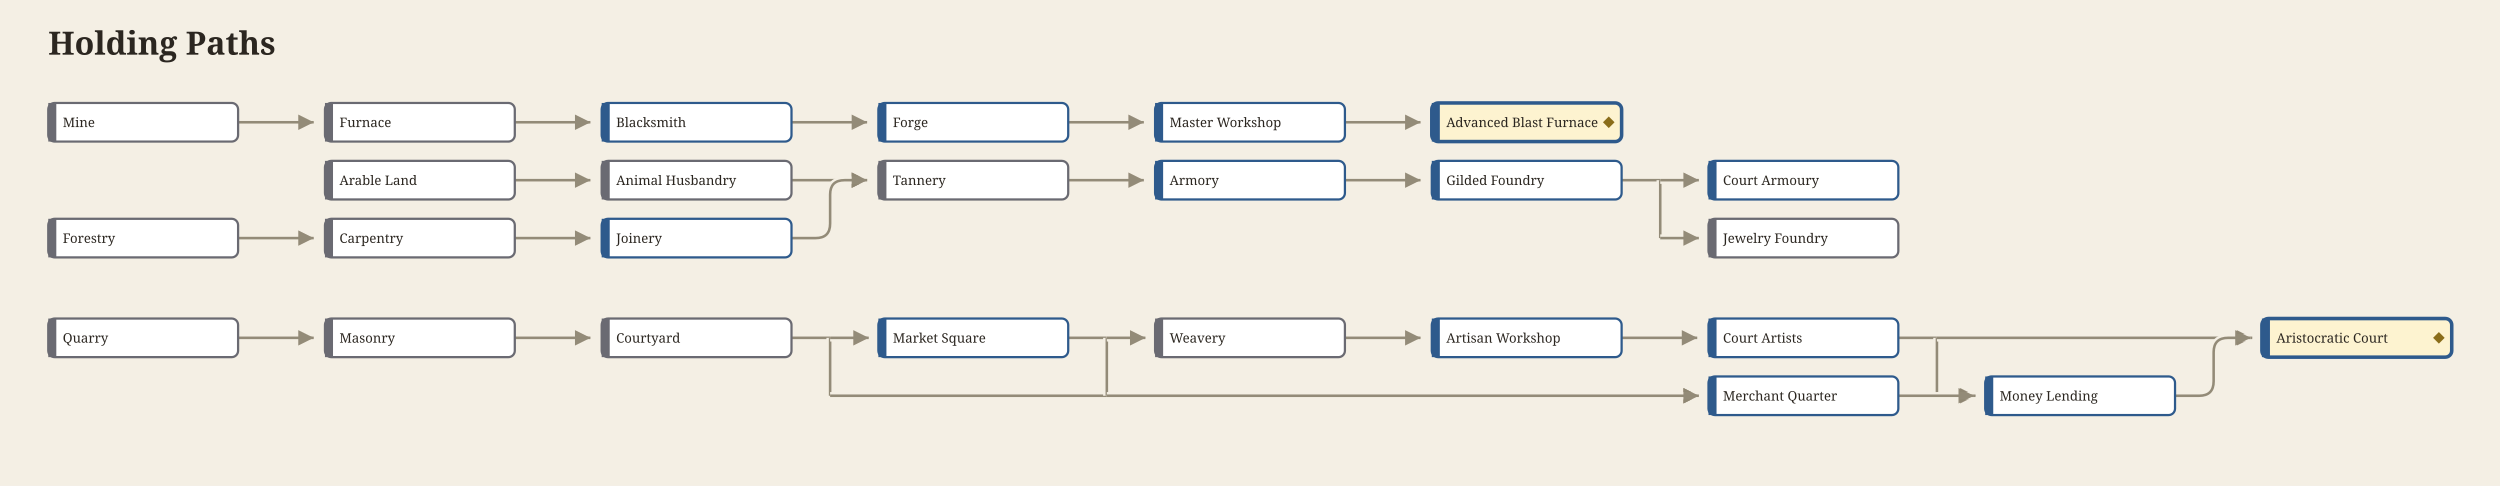
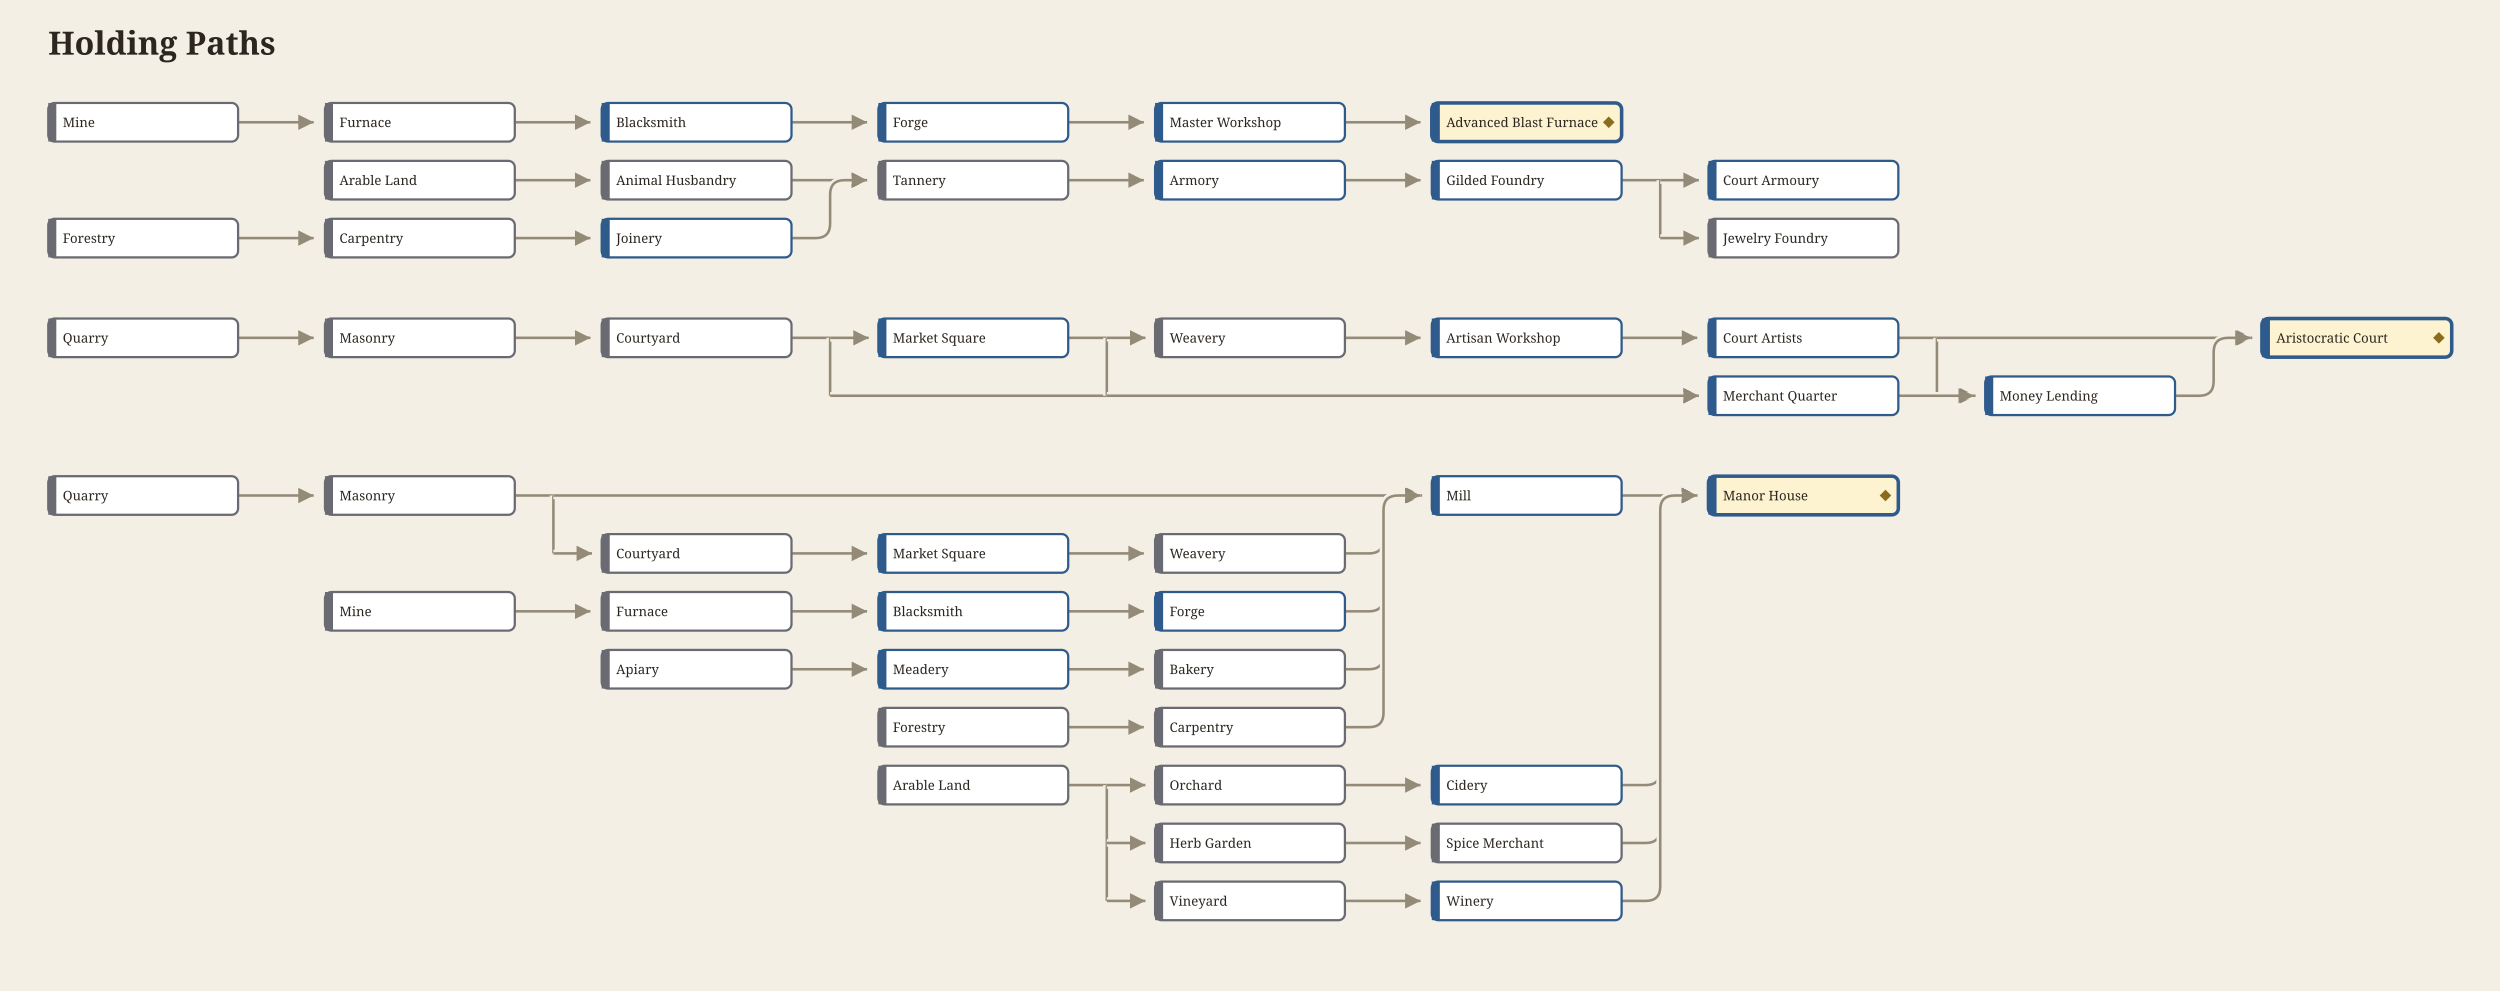
- <svg xmlns="http://www.w3.org/2000/svg" width="1554" height="302" viewBox="0 0 1554 302" font-family="Georgia, serif">
-   <rect width="1554" height="302" fill="#f4efe4" />
+ <svg xmlns="http://www.w3.org/2000/svg" width="1554" height="616" viewBox="0 0 1554 616" font-family="Georgia, serif">
+   <rect width="1554" height="616" fill="#f4efe4" />
  <defs>
    <marker id="arw-2E5A8C" markerWidth="7" markerHeight="7" refX="6" refY="3" orient="auto">
      <path d="M0,0 L6,3 L0,6 Z" fill="#2E5A8C" />
    </marker>
    <marker id="arw-9E2B25" markerWidth="7" markerHeight="7" refX="6" refY="3" orient="auto">
      <path d="M0,0 L6,3 L0,6 Z" fill="#9E2B25" />
    </marker>
    <marker id="arw-1c9c8c" markerWidth="7" markerHeight="7" refX="6" refY="3" orient="auto">
      <path d="M0,0 L6,3 L0,6 Z" fill="#1c9c8c" />
    </marker>
    <marker id="arw-C6A024" markerWidth="7" markerHeight="7" refX="6" refY="3" orient="auto">
      <path d="M0,0 L6,3 L0,6 Z" fill="#C6A024" />
    </marker>
    <marker id="arw-6A3D8F" markerWidth="7" markerHeight="7" refX="6" refY="3" orient="auto">
      <path d="M0,0 L6,3 L0,6 Z" fill="#6A3D8F" />
    </marker>
    <marker id="arw-CC6A1A" markerWidth="7" markerHeight="7" refX="6" refY="3" orient="auto">
      <path d="M0,0 L6,3 L0,6 Z" fill="#CC6A1A" />
    </marker>
    <marker id="arw-3a7d3a" markerWidth="7" markerHeight="7" refX="6" refY="3" orient="auto">
      <path d="M0,0 L6,3 L0,6 Z" fill="#3a7d3a" />
    </marker>
    <marker id="arw-b5347a" markerWidth="7" markerHeight="7" refX="6" refY="3" orient="auto">
      <path d="M0,0 L6,3 L0,6 Z" fill="#b5347a" />
    </marker>
    <marker id="arw-2b6f9e" markerWidth="7" markerHeight="7" refX="6" refY="3" orient="auto">
      <path d="M0,0 L6,3 L0,6 Z" fill="#2b6f9e" />
    </marker>
    <marker id="arw-8a6d1a" markerWidth="7" markerHeight="7" refX="6" refY="3" orient="auto">
      <path d="M0,0 L6,3 L0,6 Z" fill="#8a6d1a" />
    </marker>
    <marker id="arw-5f5647" markerWidth="7" markerHeight="7" refX="6" refY="3" orient="auto">
      <path d="M0,0 L6,3 L0,6 Z" fill="#5f5647" />
    </marker>
    <marker id="arw-7a2ea0" markerWidth="7" markerHeight="7" refX="6" refY="3" orient="auto">
      <path d="M0,0 L6,3 L0,6 Z" fill="#7a2ea0" />
    </marker>
    <marker id="arw-0f8a7e" markerWidth="7" markerHeight="7" refX="6" refY="3" orient="auto">
      <path d="M0,0 L6,3 L0,6 Z" fill="#0f8a7e" />
    </marker>
    <marker id="arw-a83232" markerWidth="7" markerHeight="7" refX="6" refY="3" orient="auto">
      <path d="M0,0 L6,3 L0,6 Z" fill="#a83232" />
    </marker>
    <marker id="arw-8f8672" markerWidth="7" markerHeight="7" refX="6" refY="3" orient="auto">
      <path d="M0,0 L6,3 L0,6 Z" fill="#8f8672" />
    </marker>
  </defs>
  <text x="30" y="34" font-size="20" font-weight="bold" fill="#2b2620">Holding Paths</text>
  <path d="M148,76 L195,76" fill="none" stroke="#f4efe4" stroke-width="4.6" opacity="1" />
  <path d="M148,76 L195,76" fill="none" stroke="#8f8672" stroke-width="1.6" opacity="0.95" marker-end="url(#arw-8f8672)" />
  <path d="M148,148 L195,148" fill="none" stroke="#f4efe4" stroke-width="4.6" opacity="1" />
  <path d="M148,148 L195,148" fill="none" stroke="#8f8672" stroke-width="1.6" opacity="0.95" marker-end="url(#arw-8f8672)" />
  <path d="M320,76 L367,76" fill="none" stroke="#f4efe4" stroke-width="4.6" opacity="1" />
  <path d="M320,76 L367,76" fill="none" stroke="#8f8672" stroke-width="1.6" opacity="0.95" marker-end="url(#arw-8f8672)" />
  <path d="M320,112 L367,112" fill="none" stroke="#f4efe4" stroke-width="4.6" opacity="1" />
  <path d="M320,112 L367,112" fill="none" stroke="#8f8672" stroke-width="1.6" opacity="0.95" marker-end="url(#arw-8f8672)" />
  <path d="M320,148 L367,148" fill="none" stroke="#f4efe4" stroke-width="4.6" opacity="1" />
  <path d="M320,148 L367,148" fill="none" stroke="#8f8672" stroke-width="1.6" opacity="0.95" marker-end="url(#arw-8f8672)" />
  <path d="M492,76 L539,76" fill="none" stroke="#f4efe4" stroke-width="4.6" opacity="1" />
  <path d="M492,76 L539,76" fill="none" stroke="#8f8672" stroke-width="1.6" opacity="0.95" marker-end="url(#arw-8f8672)" />
  <path d="M492,112 L539,112" fill="none" stroke="#f4efe4" stroke-width="4.6" opacity="1" />
  <path d="M492,112 L539,112" fill="none" stroke="#8f8672" stroke-width="1.6" opacity="0.95" marker-end="url(#arw-8f8672)" />
  <path d="M492,148 L507,148 Q516,148 516,139 L516,121 Q516,112 525,112 L539,112" fill="none" stroke="#f4efe4" stroke-width="4.6" opacity="1" />
  <path d="M492,148 L507,148 Q516,148 516,139 L516,121 Q516,112 525,112 L539,112" fill="none" stroke="#8f8672" stroke-width="1.6" opacity="0.95" marker-end="url(#arw-8f8672)" />
  <path d="M664,76 L711,76" fill="none" stroke="#f4efe4" stroke-width="4.6" opacity="1" />
  <path d="M664,76 L711,76" fill="none" stroke="#8f8672" stroke-width="1.6" opacity="0.95" marker-end="url(#arw-8f8672)" />
  <path d="M664,112 L711,112" fill="none" stroke="#f4efe4" stroke-width="4.6" opacity="1" />
  <path d="M664,112 L711,112" fill="none" stroke="#8f8672" stroke-width="1.6" opacity="0.95" marker-end="url(#arw-8f8672)" />
  <path d="M836,76 L883,76" fill="none" stroke="#f4efe4" stroke-width="4.6" opacity="1" />
  <path d="M836,76 L883,76" fill="none" stroke="#8f8672" stroke-width="1.6" opacity="0.95" marker-end="url(#arw-8f8672)" />
  <path d="M836,112 L883,112" fill="none" stroke="#f4efe4" stroke-width="4.6" opacity="1" />
  <path d="M836,112 L883,112" fill="none" stroke="#8f8672" stroke-width="1.6" opacity="0.95" marker-end="url(#arw-8f8672)" />
  <path d="M1008,112 L1032,112" fill="none" stroke="#f4efe4" stroke-width="4.6" opacity="1" />
  <path d="M1008,112 L1032,112" fill="none" stroke="#8f8672" stroke-width="1.6" opacity="0.95" />
  <path d="M1032,112 L1032,148" fill="none" stroke="#f4efe4" stroke-width="4.6" opacity="1" />
  <path d="M1032,112 L1032,148" fill="none" stroke="#8f8672" stroke-width="1.6" opacity="0.95" />
  <path d="M1032,148 L1056,148" fill="none" stroke="#f4efe4" stroke-width="4.6" opacity="1" />
  <path d="M1032,148 L1056,148" fill="none" stroke="#8f8672" stroke-width="1.6" opacity="0.95" marker-end="url(#arw-8f8672)" />
  <path d="M1032,112 L1056,112" fill="none" stroke="#f4efe4" stroke-width="4.6" opacity="1" />
  <path d="M1032,112 L1056,112" fill="none" stroke="#8f8672" stroke-width="1.6" opacity="0.95" marker-end="url(#arw-8f8672)" />
  <rect x="30" y="64" width="118" height="24" rx="4" fill="#ffffff" stroke="#6a6a72" stroke-width="1.4" />
  <rect x="30" y="64" width="5" height="24" fill="#6a6a72" />
  <text x="39" y="79" font-size="8.2" fill="#2b2620">Mine</text>
  <rect x="30" y="136" width="118" height="24" rx="4" fill="#ffffff" stroke="#6a6a72" stroke-width="1.4" />
  <rect x="30" y="136" width="5" height="24" fill="#6a6a72" />
  <text x="39" y="151" font-size="8.2" fill="#2b2620">Forestry</text>
  <rect x="202" y="64" width="118" height="24" rx="4" fill="#ffffff" stroke="#6a6a72" stroke-width="1.4" />
  <rect x="202" y="64" width="5" height="24" fill="#6a6a72" />
  <text x="211" y="79" font-size="8.2" fill="#2b2620">Furnace</text>
  <rect x="202" y="100" width="118" height="24" rx="4" fill="#ffffff" stroke="#6a6a72" stroke-width="1.4" />
  <rect x="202" y="100" width="5" height="24" fill="#6a6a72" />
  <text x="211" y="115" font-size="8.2" fill="#2b2620">Arable Land</text>
  <rect x="202" y="136" width="118" height="24" rx="4" fill="#ffffff" stroke="#6a6a72" stroke-width="1.4" />
  <rect x="202" y="136" width="5" height="24" fill="#6a6a72" />
  <text x="211" y="151" font-size="8.2" fill="#2b2620">Carpentry</text>
  <rect x="374" y="64" width="118" height="24" rx="4" fill="#ffffff" stroke="#2E5A8C" stroke-width="1.4" />
  <rect x="374" y="64" width="5" height="24" fill="#2E5A8C" />
  <text x="383" y="79" font-size="8.2" fill="#2b2620">Blacksmith</text>
  <rect x="374" y="100" width="118" height="24" rx="4" fill="#ffffff" stroke="#6a6a72" stroke-width="1.4" />
  <rect x="374" y="100" width="5" height="24" fill="#6a6a72" />
  <text x="383" y="115" font-size="8.2" fill="#2b2620">Animal Husbandry</text>
  <rect x="374" y="136" width="118" height="24" rx="4" fill="#ffffff" stroke="#2E5A8C" stroke-width="1.4" />
  <rect x="374" y="136" width="5" height="24" fill="#2E5A8C" />
  <text x="383" y="151" font-size="8.2" fill="#2b2620">Joinery</text>
  <rect x="546" y="64" width="118" height="24" rx="4" fill="#ffffff" stroke="#2E5A8C" stroke-width="1.4" />
  <rect x="546" y="64" width="5" height="24" fill="#2E5A8C" />
  <text x="555" y="79" font-size="8.2" fill="#2b2620">Forge</text>
  <rect x="546" y="100" width="118" height="24" rx="4" fill="#ffffff" stroke="#6a6a72" stroke-width="1.4" />
  <rect x="546" y="100" width="5" height="24" fill="#6a6a72" />
  <text x="555" y="115" font-size="8.2" fill="#2b2620">Tannery</text>
  <rect x="718" y="64" width="118" height="24" rx="4" fill="#ffffff" stroke="#2E5A8C" stroke-width="1.4" />
  <rect x="718" y="64" width="5" height="24" fill="#2E5A8C" />
  <text x="727" y="79" font-size="8.2" fill="#2b2620">Master Workshop</text>
  <rect x="718" y="100" width="118" height="24" rx="4" fill="#ffffff" stroke="#2E5A8C" stroke-width="1.4" />
  <rect x="718" y="100" width="5" height="24" fill="#2E5A8C" />
  <text x="727" y="115" font-size="8.2" fill="#2b2620">Armory</text>
  <rect x="890" y="64" width="118" height="24" rx="4" fill="#fdf3d0" stroke="#2E5A8C" stroke-width="2.2" />
  <rect x="890" y="64" width="5" height="24" fill="#2E5A8C" />
  <text x="899" y="79" font-size="8.2" fill="#2b2620">Advanced Blast Furnace</text>
  <polygon points="1000.0,72.4 1003.6,76.0 1000.0,79.6 996.4,76.0" fill="#8a6d1a" />
  <rect x="890" y="100" width="118" height="24" rx="4" fill="#ffffff" stroke="#2E5A8C" stroke-width="1.4" />
  <rect x="890" y="100" width="5" height="24" fill="#2E5A8C" />
  <text x="899" y="115" font-size="8.2" fill="#2b2620">Gilded Foundry</text>
  <rect x="1062" y="100" width="118" height="24" rx="4" fill="#ffffff" stroke="#2E5A8C" stroke-width="1.4" />
  <rect x="1062" y="100" width="5" height="24" fill="#2E5A8C" />
  <text x="1071" y="115" font-size="8.2" fill="#2b2620">Court Armoury</text>
  <rect x="1062" y="136" width="118" height="24" rx="4" fill="#ffffff" stroke="#6a6a72" stroke-width="1.4" />
  <rect x="1062" y="136" width="5" height="24" fill="#6a6a72" />
  <text x="1071" y="151" font-size="8.2" fill="#2b2620">Jewelry Foundry</text>
  <path d="M148,210 L195,210" fill="none" stroke="#f4efe4" stroke-width="4.6" opacity="1" />
  <path d="M148,210 L195,210" fill="none" stroke="#8f8672" stroke-width="1.6" opacity="0.95" marker-end="url(#arw-8f8672)" />
  <path d="M320,210 L367,210" fill="none" stroke="#f4efe4" stroke-width="4.6" opacity="1" />
  <path d="M320,210 L367,210" fill="none" stroke="#8f8672" stroke-width="1.6" opacity="0.95" marker-end="url(#arw-8f8672)" />
  <path d="M492,210 L516,210" fill="none" stroke="#f4efe4" stroke-width="4.6" opacity="1" />
  <path d="M492,210 L516,210" fill="none" stroke="#8f8672" stroke-width="1.6" opacity="0.95" />
  <path d="M516,210 L516,246" fill="none" stroke="#f4efe4" stroke-width="4.6" opacity="1" />
  <path d="M516,210 L516,246" fill="none" stroke="#8f8672" stroke-width="1.6" opacity="0.95" />
  <path d="M516,210 L540,210" fill="none" stroke="#f4efe4" stroke-width="4.6" opacity="1" />
  <path d="M516,210 L540,210" fill="none" stroke="#8f8672" stroke-width="1.6" opacity="0.95" marker-end="url(#arw-8f8672)" />
  <path d="M516,246 L1056,246" fill="none" stroke="#f4efe4" stroke-width="4.6" opacity="1" />
  <path d="M516,246 L1056,246" fill="none" stroke="#8f8672" stroke-width="1.6" opacity="0.95" marker-end="url(#arw-8f8672)" />
  <path d="M664,210 L688,210" fill="none" stroke="#f4efe4" stroke-width="4.6" opacity="1" />
  <path d="M664,210 L688,210" fill="none" stroke="#8f8672" stroke-width="1.6" opacity="0.95" />
  <path d="M688,210 L688,246" fill="none" stroke="#f4efe4" stroke-width="4.6" opacity="1" />
  <path d="M688,210 L688,246" fill="none" stroke="#8f8672" stroke-width="1.6" opacity="0.95" />
  <path d="M688,210 L712,210" fill="none" stroke="#f4efe4" stroke-width="4.6" opacity="1" />
  <path d="M688,210 L712,210" fill="none" stroke="#8f8672" stroke-width="1.6" opacity="0.95" marker-end="url(#arw-8f8672)" />
  <path d="M688,246 L1056,246" fill="none" stroke="#f4efe4" stroke-width="4.6" opacity="1" />
  <path d="M688,246 L1056,246" fill="none" stroke="#8f8672" stroke-width="1.6" opacity="0.95" marker-end="url(#arw-8f8672)" />
  <path d="M836,210 L883,210" fill="none" stroke="#f4efe4" stroke-width="4.6" opacity="1" />
  <path d="M836,210 L883,210" fill="none" stroke="#8f8672" stroke-width="1.6" opacity="0.95" marker-end="url(#arw-8f8672)" />
  <path d="M1008,210 L1055,210" fill="none" stroke="#f4efe4" stroke-width="4.6" opacity="1" />
  <path d="M1008,210 L1055,210" fill="none" stroke="#8f8672" stroke-width="1.6" opacity="0.95" marker-end="url(#arw-8f8672)" />
  <path d="M1180,210 L1204,210" fill="none" stroke="#f4efe4" stroke-width="4.6" opacity="1" />
  <path d="M1180,210 L1204,210" fill="none" stroke="#8f8672" stroke-width="1.6" opacity="0.95" />
  <path d="M1204,210 L1204,246" fill="none" stroke="#f4efe4" stroke-width="4.6" opacity="1" />
  <path d="M1204,210 L1204,246" fill="none" stroke="#8f8672" stroke-width="1.6" opacity="0.95" />
  <path d="M1204,246 L1228,246" fill="none" stroke="#f4efe4" stroke-width="4.6" opacity="1" />
  <path d="M1204,246 L1228,246" fill="none" stroke="#8f8672" stroke-width="1.6" opacity="0.95" marker-end="url(#arw-8f8672)" />
  <path d="M1204,210 L1400,210" fill="none" stroke="#f4efe4" stroke-width="4.6" opacity="1" />
  <path d="M1204,210 L1400,210" fill="none" stroke="#8f8672" stroke-width="1.6" opacity="0.95" marker-end="url(#arw-8f8672)" />
  <path d="M1180,246 L1227,246" fill="none" stroke="#f4efe4" stroke-width="4.6" opacity="1" />
  <path d="M1180,246 L1227,246" fill="none" stroke="#8f8672" stroke-width="1.6" opacity="0.95" marker-end="url(#arw-8f8672)" />
  <path d="M1352,246 L1367,246 Q1376,246 1376,237 L1376,219 Q1376,210 1385,210 L1399,210" fill="none" stroke="#f4efe4" stroke-width="4.6" opacity="1" />
  <path d="M1352,246 L1367,246 Q1376,246 1376,237 L1376,219 Q1376,210 1385,210 L1399,210" fill="none" stroke="#8f8672" stroke-width="1.6" opacity="0.95" marker-end="url(#arw-8f8672)" />
  <rect x="30" y="198" width="118" height="24" rx="4" fill="#ffffff" stroke="#6a6a72" stroke-width="1.4" />
  <rect x="30" y="198" width="5" height="24" fill="#6a6a72" />
  <text x="39" y="213" font-size="8.2" fill="#2b2620">Quarry</text>
  <rect x="202" y="198" width="118" height="24" rx="4" fill="#ffffff" stroke="#6a6a72" stroke-width="1.4" />
  <rect x="202" y="198" width="5" height="24" fill="#6a6a72" />
  <text x="211" y="213" font-size="8.2" fill="#2b2620">Masonry</text>
  <rect x="374" y="198" width="118" height="24" rx="4" fill="#ffffff" stroke="#6a6a72" stroke-width="1.4" />
  <rect x="374" y="198" width="5" height="24" fill="#6a6a72" />
  <text x="383" y="213" font-size="8.2" fill="#2b2620">Courtyard</text>
  <rect x="546" y="198" width="118" height="24" rx="4" fill="#ffffff" stroke="#2E5A8C" stroke-width="1.4" />
  <rect x="546" y="198" width="5" height="24" fill="#2E5A8C" />
  <text x="555" y="213" font-size="8.2" fill="#2b2620">Market Square</text>
  <rect x="718" y="198" width="118" height="24" rx="4" fill="#ffffff" stroke="#6a6a72" stroke-width="1.4" />
  <rect x="718" y="198" width="5" height="24" fill="#6a6a72" />
  <text x="727" y="213" font-size="8.2" fill="#2b2620">Weavery</text>
  <rect x="890" y="198" width="118" height="24" rx="4" fill="#ffffff" stroke="#2E5A8C" stroke-width="1.4" />
  <rect x="890" y="198" width="5" height="24" fill="#2E5A8C" />
  <text x="899" y="213" font-size="8.2" fill="#2b2620">Artisan Workshop</text>
  <rect x="1062" y="198" width="118" height="24" rx="4" fill="#ffffff" stroke="#2E5A8C" stroke-width="1.4" />
  <rect x="1062" y="198" width="5" height="24" fill="#2E5A8C" />
  <text x="1071" y="213" font-size="8.2" fill="#2b2620">Court Artists</text>
  <rect x="1062" y="234" width="118" height="24" rx="4" fill="#ffffff" stroke="#2E5A8C" stroke-width="1.4" />
  <rect x="1062" y="234" width="5" height="24" fill="#2E5A8C" />
  <text x="1071" y="249" font-size="8.2" fill="#2b2620">Merchant Quarter</text>
  <rect x="1234" y="234" width="118" height="24" rx="4" fill="#ffffff" stroke="#2E5A8C" stroke-width="1.4" />
  <rect x="1234" y="234" width="5" height="24" fill="#2E5A8C" />
  <text x="1243" y="249" font-size="8.2" fill="#2b2620">Money Lending</text>
  <rect x="1406" y="198" width="118" height="24" rx="4" fill="#fdf3d0" stroke="#2E5A8C" stroke-width="2.2" />
  <rect x="1406" y="198" width="5" height="24" fill="#2E5A8C" />
  <text x="1415" y="213" font-size="8.2" fill="#2b2620">Aristocratic Court</text>
  <polygon points="1516.0,206.4 1519.6,210.0 1516.0,213.6 1512.4,210.0" fill="#8a6d1a" />
+   <path d="M148,308 L195,308" fill="none" stroke="#f4efe4" stroke-width="4.6" opacity="1" />
+   <path d="M148,308 L195,308" fill="none" stroke="#8f8672" stroke-width="1.6" opacity="0.95" marker-end="url(#arw-8f8672)" />
+   <path d="M320,308 L344,308" fill="none" stroke="#f4efe4" stroke-width="4.6" opacity="1" />
+   <path d="M320,308 L344,308" fill="none" stroke="#8f8672" stroke-width="1.6" opacity="0.95" />
+   <path d="M344,308 L344,344" fill="none" stroke="#f4efe4" stroke-width="4.6" opacity="1" />
+   <path d="M344,308 L344,344" fill="none" stroke="#8f8672" stroke-width="1.6" opacity="0.95" />
+   <path d="M344,344 L368,344" fill="none" stroke="#f4efe4" stroke-width="4.6" opacity="1" />
+   <path d="M344,344 L368,344" fill="none" stroke="#8f8672" stroke-width="1.6" opacity="0.95" marker-end="url(#arw-8f8672)" />
+   <path d="M344,308 L884,308" fill="none" stroke="#f4efe4" stroke-width="4.6" opacity="1" />
+   <path d="M344,308 L884,308" fill="none" stroke="#8f8672" stroke-width="1.6" opacity="0.95" marker-end="url(#arw-8f8672)" />
+   <path d="M320,380 L367,380" fill="none" stroke="#f4efe4" stroke-width="4.6" opacity="1" />
+   <path d="M320,380 L367,380" fill="none" stroke="#8f8672" stroke-width="1.6" opacity="0.95" marker-end="url(#arw-8f8672)" />
+   <path d="M492,344 L539,344" fill="none" stroke="#f4efe4" stroke-width="4.6" opacity="1" />
+   <path d="M492,344 L539,344" fill="none" stroke="#8f8672" stroke-width="1.6" opacity="0.95" marker-end="url(#arw-8f8672)" />
+   <path d="M492,380 L539,380" fill="none" stroke="#f4efe4" stroke-width="4.6" opacity="1" />
+   <path d="M492,380 L539,380" fill="none" stroke="#8f8672" stroke-width="1.6" opacity="0.95" marker-end="url(#arw-8f8672)" />
+   <path d="M492,416 L539,416" fill="none" stroke="#f4efe4" stroke-width="4.6" opacity="1" />
+   <path d="M492,416 L539,416" fill="none" stroke="#8f8672" stroke-width="1.6" opacity="0.95" marker-end="url(#arw-8f8672)" />
+   <path d="M664,344 L711,344" fill="none" stroke="#f4efe4" stroke-width="4.6" opacity="1" />
+   <path d="M664,344 L711,344" fill="none" stroke="#8f8672" stroke-width="1.6" opacity="0.95" marker-end="url(#arw-8f8672)" />
+   <path d="M664,380 L711,380" fill="none" stroke="#f4efe4" stroke-width="4.6" opacity="1" />
+   <path d="M664,380 L711,380" fill="none" stroke="#8f8672" stroke-width="1.6" opacity="0.95" marker-end="url(#arw-8f8672)" />
+   <path d="M664,416 L711,416" fill="none" stroke="#f4efe4" stroke-width="4.6" opacity="1" />
+   <path d="M664,416 L711,416" fill="none" stroke="#8f8672" stroke-width="1.6" opacity="0.95" marker-end="url(#arw-8f8672)" />
+   <path d="M664,452 L711,452" fill="none" stroke="#f4efe4" stroke-width="4.6" opacity="1" />
+   <path d="M664,452 L711,452" fill="none" stroke="#8f8672" stroke-width="1.6" opacity="0.95" marker-end="url(#arw-8f8672)" />
+   <path d="M664,488 L688,488" fill="none" stroke="#f4efe4" stroke-width="4.6" opacity="1" />
+   <path d="M664,488 L688,488" fill="none" stroke="#8f8672" stroke-width="1.6" opacity="0.95" />
+   <path d="M688,488 L688,560" fill="none" stroke="#f4efe4" stroke-width="4.6" opacity="1" />
+   <path d="M688,488 L688,560" fill="none" stroke="#8f8672" stroke-width="1.6" opacity="0.95" />
+   <path d="M688,524 L712,524" fill="none" stroke="#f4efe4" stroke-width="4.6" opacity="1" />
+   <path d="M688,524 L712,524" fill="none" stroke="#8f8672" stroke-width="1.6" opacity="0.95" marker-end="url(#arw-8f8672)" />
+   <path d="M688,560 L712,560" fill="none" stroke="#f4efe4" stroke-width="4.6" opacity="1" />
+   <path d="M688,560 L712,560" fill="none" stroke="#8f8672" stroke-width="1.6" opacity="0.95" marker-end="url(#arw-8f8672)" />
+   <path d="M688,488 L712,488" fill="none" stroke="#f4efe4" stroke-width="4.6" opacity="1" />
+   <path d="M688,488 L712,488" fill="none" stroke="#8f8672" stroke-width="1.6" opacity="0.95" marker-end="url(#arw-8f8672)" />
+   <path d="M836,344 L851,344 Q860,344 860,335 L860,317 Q860,308 869,308 L883,308" fill="none" stroke="#f4efe4" stroke-width="4.6" opacity="1" />
+   <path d="M836,344 L851,344 Q860,344 860,335 L860,317 Q860,308 869,308 L883,308" fill="none" stroke="#8f8672" stroke-width="1.6" opacity="0.95" marker-end="url(#arw-8f8672)" />
+   <path d="M836,380 L851,380 Q860,380 860,371 L860,317 Q860,308 869,308 L883,308" fill="none" stroke="#f4efe4" stroke-width="4.6" opacity="1" />
+   <path d="M836,380 L851,380 Q860,380 860,371 L860,317 Q860,308 869,308 L883,308" fill="none" stroke="#8f8672" stroke-width="1.6" opacity="0.95" marker-end="url(#arw-8f8672)" />
+   <path d="M836,416 L851,416 Q860,416 860,407 L860,317 Q860,308 869,308 L883,308" fill="none" stroke="#f4efe4" stroke-width="4.6" opacity="1" />
+   <path d="M836,416 L851,416 Q860,416 860,407 L860,317 Q860,308 869,308 L883,308" fill="none" stroke="#8f8672" stroke-width="1.6" opacity="0.95" marker-end="url(#arw-8f8672)" />
+   <path d="M836,452 L851,452 Q860,452 860,443 L860,317 Q860,308 869,308 L883,308" fill="none" stroke="#f4efe4" stroke-width="4.6" opacity="1" />
+   <path d="M836,452 L851,452 Q860,452 860,443 L860,317 Q860,308 869,308 L883,308" fill="none" stroke="#8f8672" stroke-width="1.6" opacity="0.95" marker-end="url(#arw-8f8672)" />
+   <path d="M836,488 L883,488" fill="none" stroke="#f4efe4" stroke-width="4.6" opacity="1" />
+   <path d="M836,488 L883,488" fill="none" stroke="#8f8672" stroke-width="1.6" opacity="0.95" marker-end="url(#arw-8f8672)" />
+   <path d="M836,524 L883,524" fill="none" stroke="#f4efe4" stroke-width="4.6" opacity="1" />
+   <path d="M836,524 L883,524" fill="none" stroke="#8f8672" stroke-width="1.6" opacity="0.95" marker-end="url(#arw-8f8672)" />
+   <path d="M836,560 L883,560" fill="none" stroke="#f4efe4" stroke-width="4.6" opacity="1" />
+   <path d="M836,560 L883,560" fill="none" stroke="#8f8672" stroke-width="1.6" opacity="0.95" marker-end="url(#arw-8f8672)" />
+   <path d="M1008,308 L1055,308" fill="none" stroke="#f4efe4" stroke-width="4.6" opacity="1" />
+   <path d="M1008,308 L1055,308" fill="none" stroke="#8f8672" stroke-width="1.6" opacity="0.95" marker-end="url(#arw-8f8672)" />
+   <path d="M1008,488 L1023,488 Q1032,488 1032,479 L1032,317 Q1032,308 1041,308 L1055,308" fill="none" stroke="#f4efe4" stroke-width="4.6" opacity="1" />
+   <path d="M1008,488 L1023,488 Q1032,488 1032,479 L1032,317 Q1032,308 1041,308 L1055,308" fill="none" stroke="#8f8672" stroke-width="1.6" opacity="0.95" marker-end="url(#arw-8f8672)" />
+   <path d="M1008,524 L1023,524 Q1032,524 1032,515 L1032,317 Q1032,308 1041,308 L1055,308" fill="none" stroke="#f4efe4" stroke-width="4.6" opacity="1" />
+   <path d="M1008,524 L1023,524 Q1032,524 1032,515 L1032,317 Q1032,308 1041,308 L1055,308" fill="none" stroke="#8f8672" stroke-width="1.6" opacity="0.95" marker-end="url(#arw-8f8672)" />
+   <path d="M1008,560 L1023,560 Q1032,560 1032,551 L1032,317 Q1032,308 1041,308 L1055,308" fill="none" stroke="#f4efe4" stroke-width="4.6" opacity="1" />
+   <path d="M1008,560 L1023,560 Q1032,560 1032,551 L1032,317 Q1032,308 1041,308 L1055,308" fill="none" stroke="#8f8672" stroke-width="1.6" opacity="0.95" marker-end="url(#arw-8f8672)" />
+   <rect x="30" y="296" width="118" height="24" rx="4" fill="#ffffff" stroke="#6a6a72" stroke-width="1.4" />
+   <rect x="30" y="296" width="5" height="24" fill="#6a6a72" />
+   <text x="39" y="311" font-size="8.2" fill="#2b2620">Quarry</text>
+   <rect x="202" y="296" width="118" height="24" rx="4" fill="#ffffff" stroke="#6a6a72" stroke-width="1.4" />
+   <rect x="202" y="296" width="5" height="24" fill="#6a6a72" />
+   <text x="211" y="311" font-size="8.2" fill="#2b2620">Masonry</text>
+   <rect x="202" y="368" width="118" height="24" rx="4" fill="#ffffff" stroke="#6a6a72" stroke-width="1.4" />
+   <rect x="202" y="368" width="5" height="24" fill="#6a6a72" />
+   <text x="211" y="383" font-size="8.2" fill="#2b2620">Mine</text>
+   <rect x="374" y="332" width="118" height="24" rx="4" fill="#ffffff" stroke="#6a6a72" stroke-width="1.4" />
+   <rect x="374" y="332" width="5" height="24" fill="#6a6a72" />
+   <text x="383" y="347" font-size="8.2" fill="#2b2620">Courtyard</text>
+   <rect x="374" y="368" width="118" height="24" rx="4" fill="#ffffff" stroke="#6a6a72" stroke-width="1.4" />
+   <rect x="374" y="368" width="5" height="24" fill="#6a6a72" />
+   <text x="383" y="383" font-size="8.2" fill="#2b2620">Furnace</text>
+   <rect x="374" y="404" width="118" height="24" rx="4" fill="#ffffff" stroke="#6a6a72" stroke-width="1.4" />
+   <rect x="374" y="404" width="5" height="24" fill="#6a6a72" />
+   <text x="383" y="419" font-size="8.2" fill="#2b2620">Apiary</text>
+   <rect x="546" y="332" width="118" height="24" rx="4" fill="#ffffff" stroke="#2E5A8C" stroke-width="1.4" />
+   <rect x="546" y="332" width="5" height="24" fill="#2E5A8C" />
+   <text x="555" y="347" font-size="8.2" fill="#2b2620">Market Square</text>
+   <rect x="546" y="368" width="118" height="24" rx="4" fill="#ffffff" stroke="#2E5A8C" stroke-width="1.4" />
+   <rect x="546" y="368" width="5" height="24" fill="#2E5A8C" />
+   <text x="555" y="383" font-size="8.2" fill="#2b2620">Blacksmith</text>
+   <rect x="546" y="404" width="118" height="24" rx="4" fill="#ffffff" stroke="#2E5A8C" stroke-width="1.4" />
+   <rect x="546" y="404" width="5" height="24" fill="#2E5A8C" />
+   <text x="555" y="419" font-size="8.2" fill="#2b2620">Meadery</text>
+   <rect x="546" y="440" width="118" height="24" rx="4" fill="#ffffff" stroke="#6a6a72" stroke-width="1.4" />
+   <rect x="546" y="440" width="5" height="24" fill="#6a6a72" />
+   <text x="555" y="455" font-size="8.2" fill="#2b2620">Forestry</text>
+   <rect x="546" y="476" width="118" height="24" rx="4" fill="#ffffff" stroke="#6a6a72" stroke-width="1.4" />
+   <rect x="546" y="476" width="5" height="24" fill="#6a6a72" />
+   <text x="555" y="491" font-size="8.2" fill="#2b2620">Arable Land</text>
+   <rect x="718" y="332" width="118" height="24" rx="4" fill="#ffffff" stroke="#6a6a72" stroke-width="1.4" />
+   <rect x="718" y="332" width="5" height="24" fill="#6a6a72" />
+   <text x="727" y="347" font-size="8.2" fill="#2b2620">Weavery</text>
+   <rect x="718" y="368" width="118" height="24" rx="4" fill="#ffffff" stroke="#2E5A8C" stroke-width="1.4" />
+   <rect x="718" y="368" width="5" height="24" fill="#2E5A8C" />
+   <text x="727" y="383" font-size="8.2" fill="#2b2620">Forge</text>
+   <rect x="718" y="404" width="118" height="24" rx="4" fill="#ffffff" stroke="#6a6a72" stroke-width="1.4" />
+   <rect x="718" y="404" width="5" height="24" fill="#6a6a72" />
+   <text x="727" y="419" font-size="8.2" fill="#2b2620">Bakery</text>
+   <rect x="718" y="440" width="118" height="24" rx="4" fill="#ffffff" stroke="#6a6a72" stroke-width="1.4" />
+   <rect x="718" y="440" width="5" height="24" fill="#6a6a72" />
+   <text x="727" y="455" font-size="8.2" fill="#2b2620">Carpentry</text>
+   <rect x="718" y="476" width="118" height="24" rx="4" fill="#ffffff" stroke="#6a6a72" stroke-width="1.4" />
+   <rect x="718" y="476" width="5" height="24" fill="#6a6a72" />
+   <text x="727" y="491" font-size="8.2" fill="#2b2620">Orchard</text>
+   <rect x="718" y="512" width="118" height="24" rx="4" fill="#ffffff" stroke="#6a6a72" stroke-width="1.4" />
+   <rect x="718" y="512" width="5" height="24" fill="#6a6a72" />
+   <text x="727" y="527" font-size="8.2" fill="#2b2620">Herb Garden</text>
+   <rect x="718" y="548" width="118" height="24" rx="4" fill="#ffffff" stroke="#6a6a72" stroke-width="1.4" />
+   <rect x="718" y="548" width="5" height="24" fill="#6a6a72" />
+   <text x="727" y="563" font-size="8.2" fill="#2b2620">Vineyard</text>
+   <rect x="890" y="296" width="118" height="24" rx="4" fill="#ffffff" stroke="#2E5A8C" stroke-width="1.4" />
+   <rect x="890" y="296" width="5" height="24" fill="#2E5A8C" />
+   <text x="899" y="311" font-size="8.2" fill="#2b2620">Mill</text>
+   <rect x="890" y="476" width="118" height="24" rx="4" fill="#ffffff" stroke="#2E5A8C" stroke-width="1.4" />
+   <rect x="890" y="476" width="5" height="24" fill="#2E5A8C" />
+   <text x="899" y="491" font-size="8.2" fill="#2b2620">Cidery</text>
+   <rect x="890" y="512" width="118" height="24" rx="4" fill="#ffffff" stroke="#6a6a72" stroke-width="1.4" />
+   <rect x="890" y="512" width="5" height="24" fill="#6a6a72" />
+   <text x="899" y="527" font-size="8.2" fill="#2b2620">Spice Merchant</text>
+   <rect x="890" y="548" width="118" height="24" rx="4" fill="#ffffff" stroke="#2E5A8C" stroke-width="1.4" />
+   <rect x="890" y="548" width="5" height="24" fill="#2E5A8C" />
+   <text x="899" y="563" font-size="8.2" fill="#2b2620">Winery</text>
+   <rect x="1062" y="296" width="118" height="24" rx="4" fill="#fdf3d0" stroke="#2E5A8C" stroke-width="2.2" />
+   <rect x="1062" y="296" width="5" height="24" fill="#2E5A8C" />
+   <text x="1071" y="311" font-size="8.2" fill="#2b2620">Manor House</text>
+   <polygon points="1172.0,304.4 1175.6,308.0 1172.0,311.6 1168.4,308.0" fill="#8a6d1a" />
</svg>
